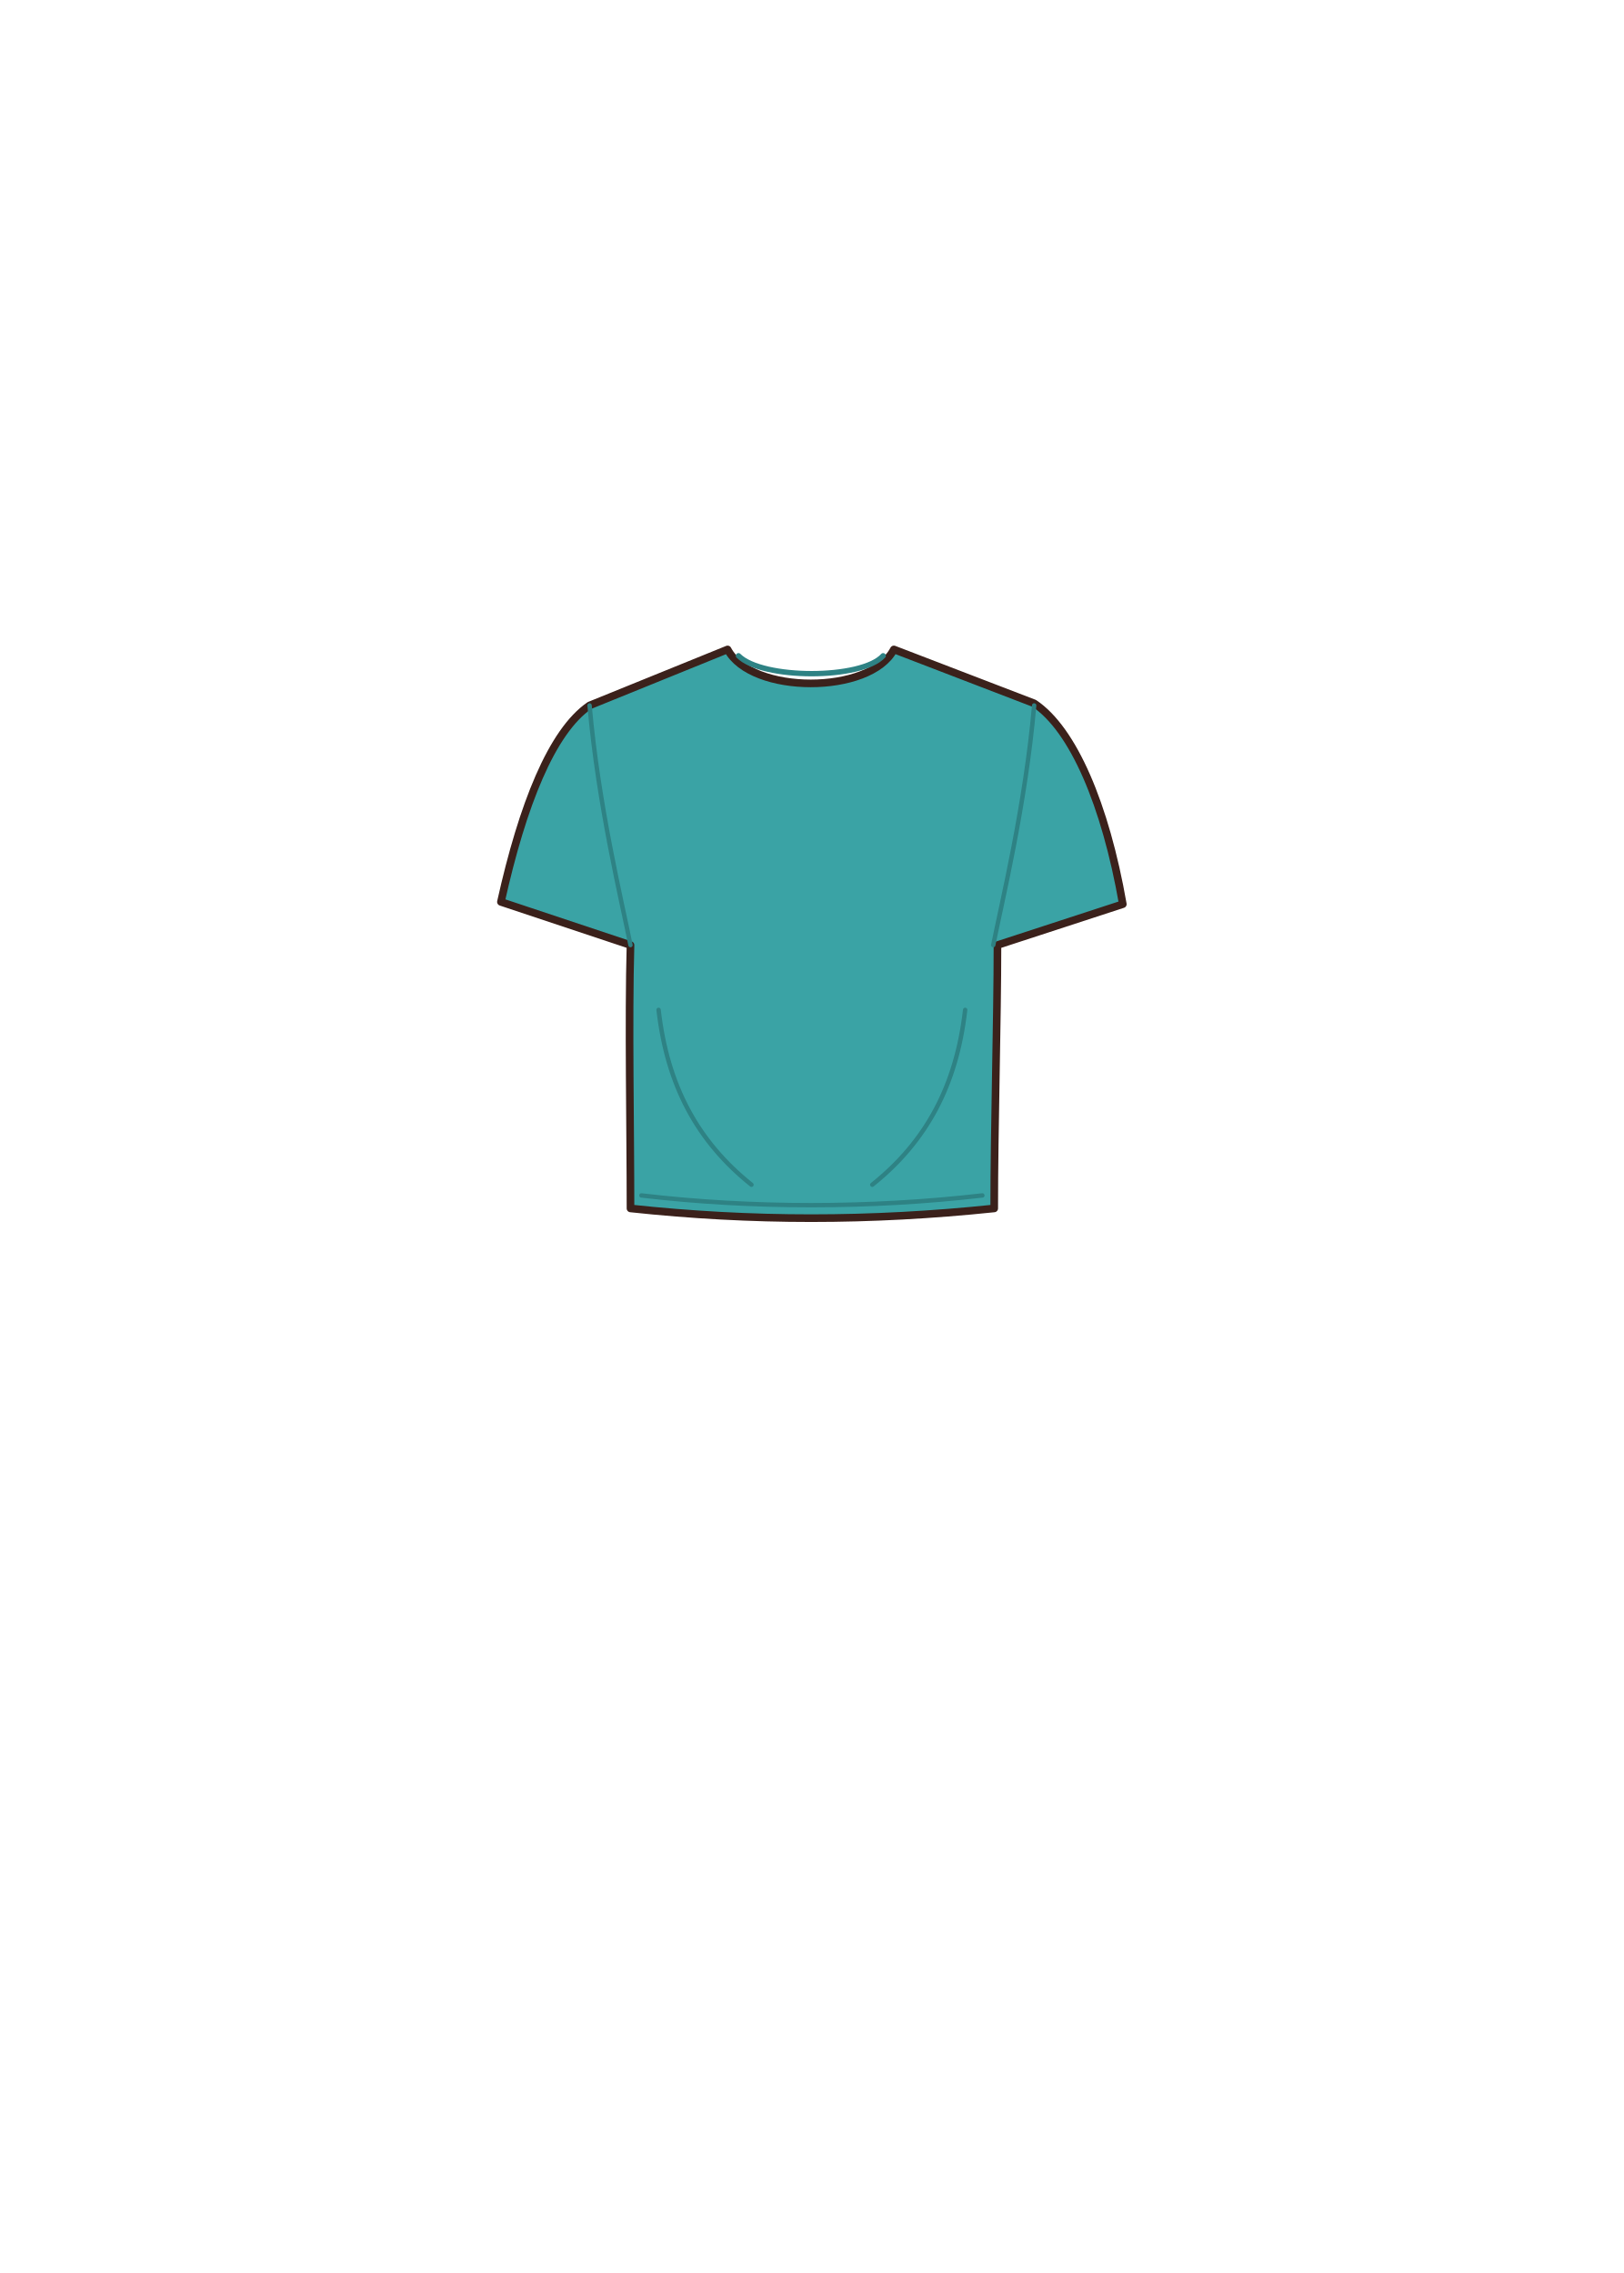
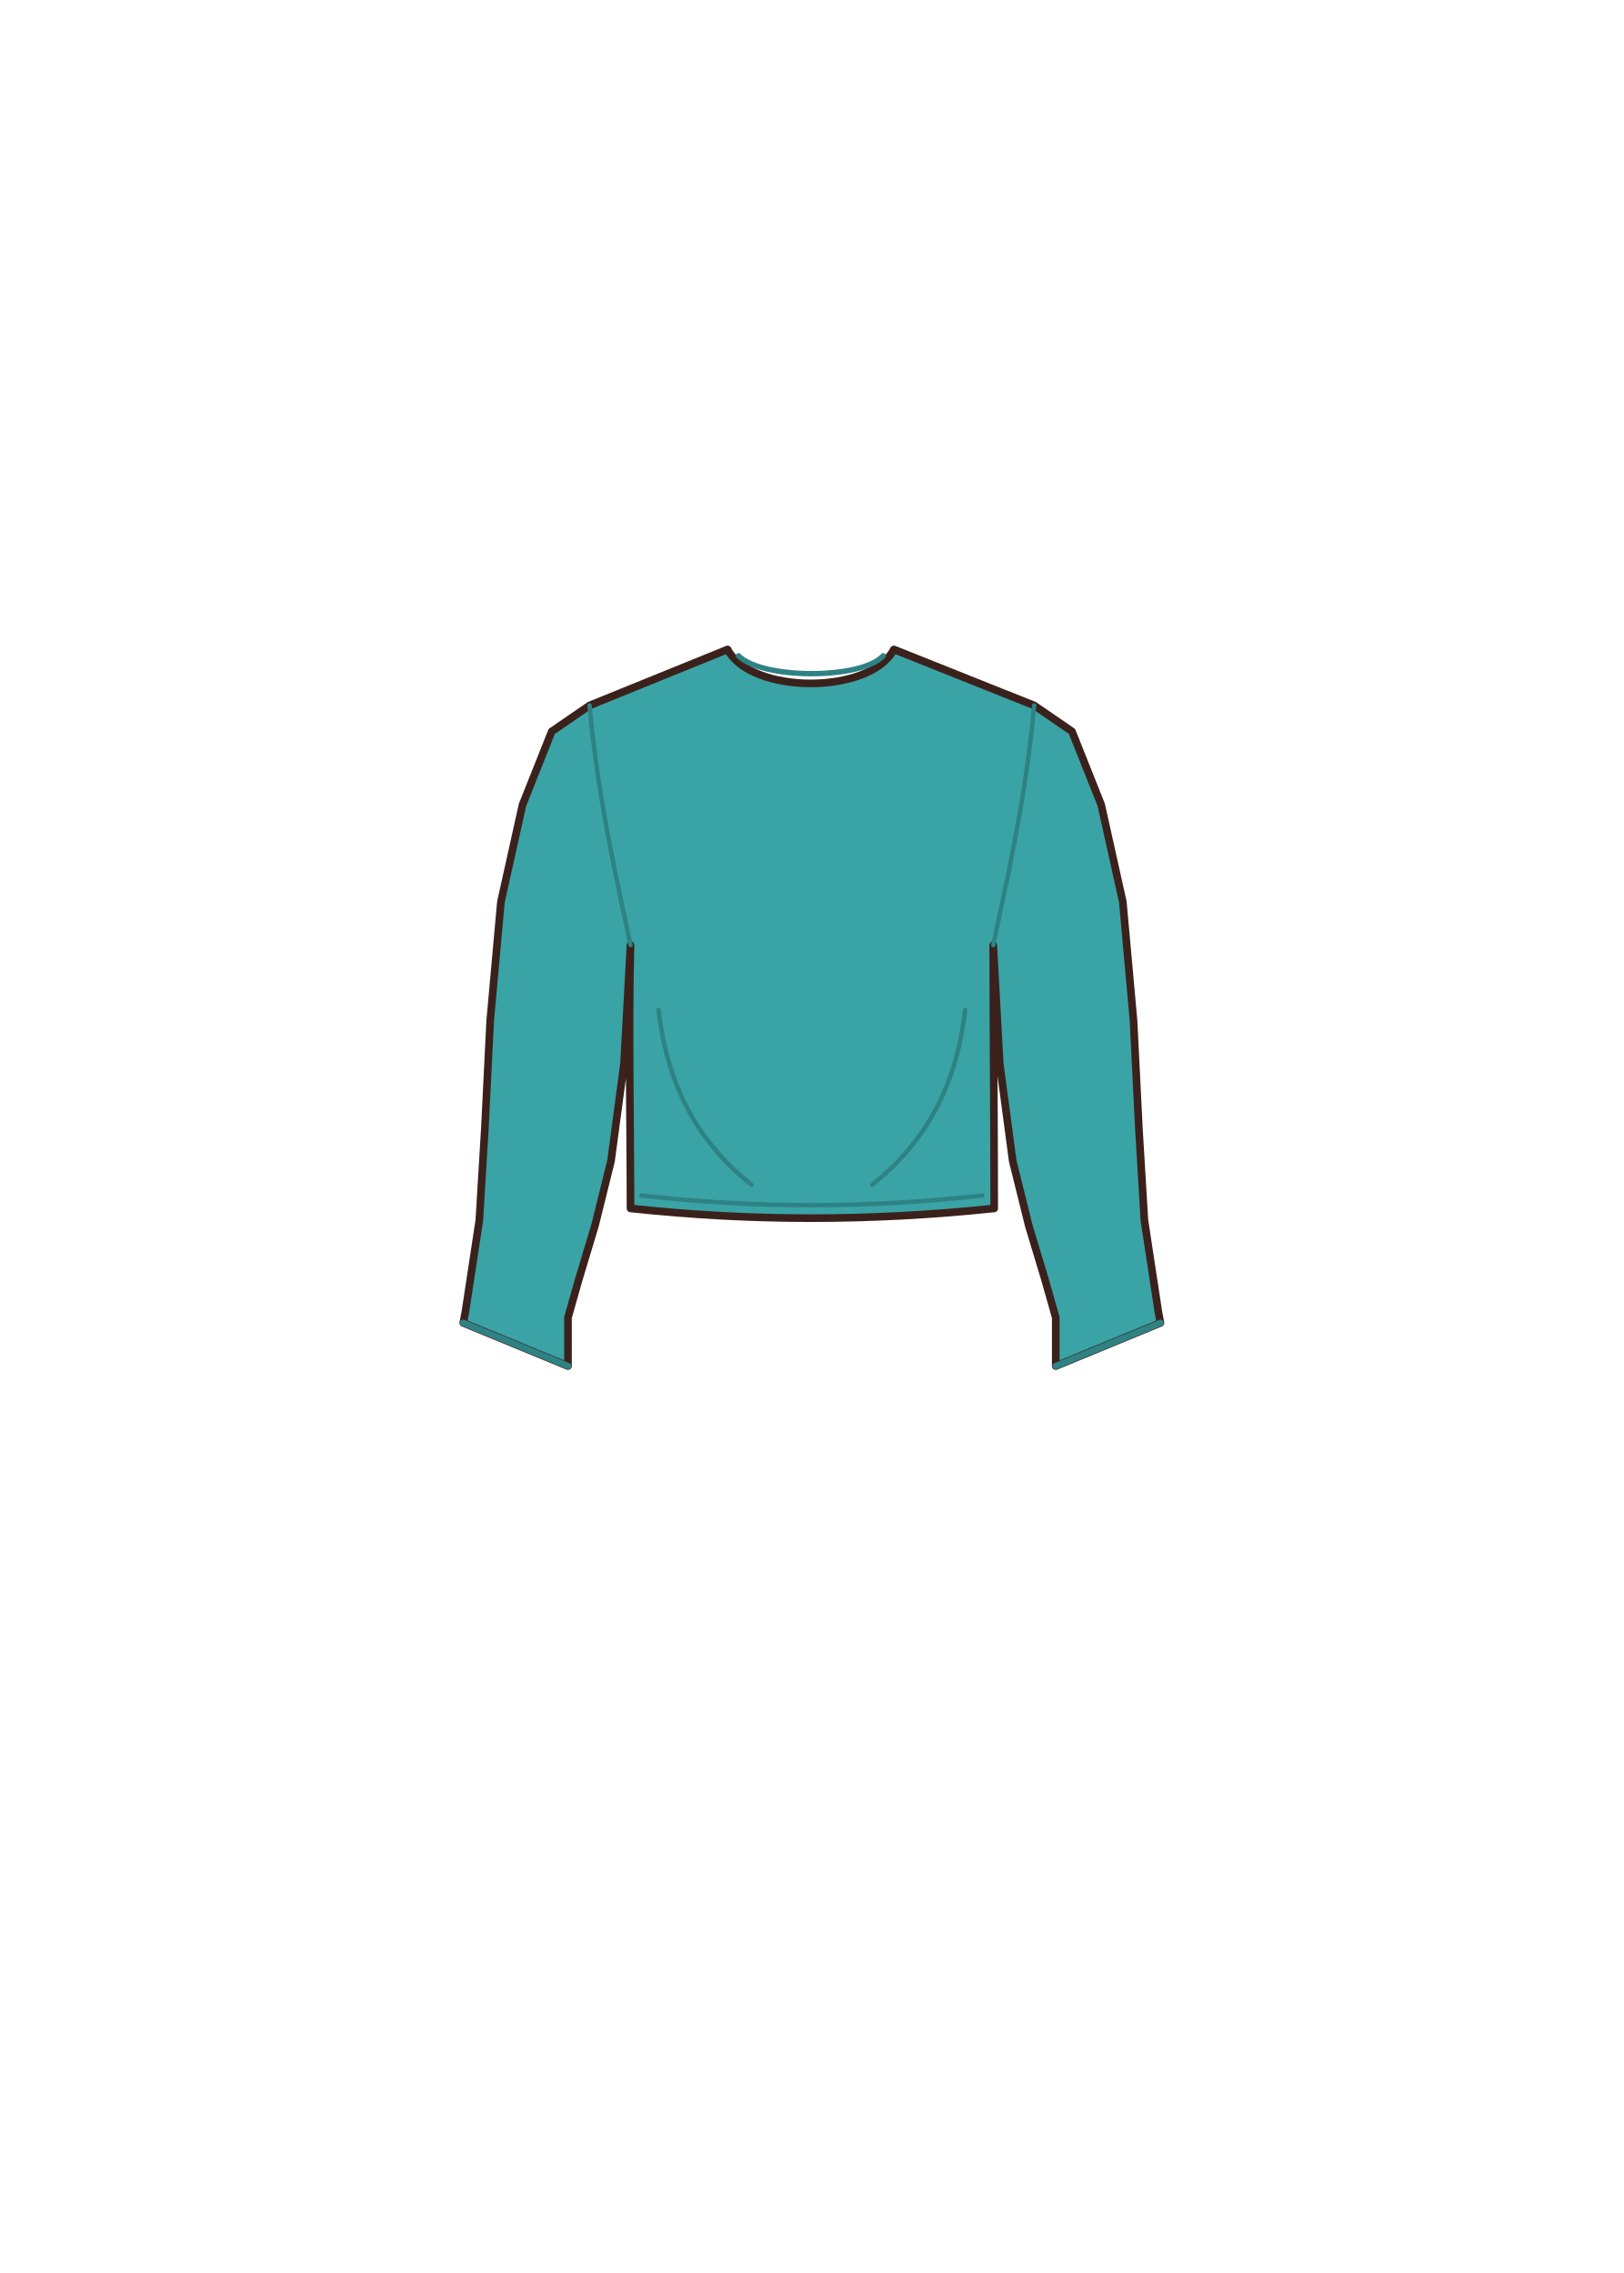
<svg xmlns="http://www.w3.org/2000/svg" viewBox="0 0 1000 1400" width="1000" height="1400">
  <g id="top">
-     <path d="M 448.1 400 L 363.1 434.5 C 339.8 450.5 321.8 495.7 308.5 555.5 L 388.3 582.1 C 387 628.6 388.3 695.1 388.3 744.3 C 462.8 752.3 535.9 752.3 612.3 744.3 C 612.3 695.1 614.3 628.6 614.3 582.1 L 691.5 556.9 C 680.8 495.7 660.9 449.2 636.9 433.2 L 550.5 400 C 535.9 427.9 462.8 427.9 448.1 400 Z" fill="#3AA3A5" stroke="#3B211B" stroke-width="4.7" stroke-linejoin="round" stroke-linecap="round" data-fill="top" data-stroke="#3B211B" />
+     <path d="M 448.1 400 L 363.1 434.5 L 339.8 450.5 L 321.8 495.7 L 308.5 555.5 L 301.9 628.6 L 298.6 695.1 L 295.2 751.6 L 286.6 808.1 L 285.3 814.8 L 349.8 841.4 L 349.8 811.5 L 356.4 788.2 L 366.4 755 L 376.3 715.1 L 384.3 655.2 L 388.3 582.1 L 388.3 582.1 C 387 628.6 388.3 695.1 388.3 744.3 C 462.8 752.3 535.9 752.3 612.3 744.3 C 612.3 695.1 611.7 628.6 611.7 582.1 L 611.7 582.1 L 615.7 655.2 L 623.7 715.1 L 633.6 755 L 643.6 788.2 L 650.2 811.5 L 650.2 841.4 L 714.7 814.8 L 713.4 808.1 L 704.8 751.6 L 701.4 695.1 L 698.1 628.6 L 691.5 555.5 L 678.2 495.7 L 660.2 450.5 L 636.9 434.5 L 550.5 400 C 535.9 427.9 462.8 427.9 448.1 400 Z" fill="#3AA3A5" stroke="#3B211B" stroke-width="4.7" stroke-linejoin="round" stroke-linecap="round" data-fill="top" data-stroke="#3B211B" />
    <path d="M 454.8 403.9 C 469.4 418.6 530.6 418.6 543.9 403.9" fill="none" stroke="#2e8284" stroke-width="3.3" stroke-linejoin="round" stroke-linecap="round" data-fill="none" data-stroke="topShade" />
    <path d="M 363.1 434.5 C 368.4 495.7 383 555.5 388.3 582.1" fill="none" stroke="#2e8284" stroke-width="2.7" stroke-linejoin="round" stroke-linecap="round" data-fill="none" data-stroke="topShade" />
    <path d="M 636.9 434.5 C 631.6 495.7 617 555.5 611.7 582.1" fill="none" stroke="#2e8284" stroke-width="2.7" stroke-linejoin="round" stroke-linecap="round" data-fill="none" data-stroke="topShade" />
+     <path d="M 285.3 814.8 L 349.8 841.4" fill="none" stroke="#2e8284" stroke-width="4" stroke-linejoin="round" stroke-linecap="round" data-fill="none" data-stroke="topShade" />
+     <path d="M 714.7 814.8 L 650.2 841.4" fill="none" stroke="#2e8284" stroke-width="4" stroke-linejoin="round" stroke-linecap="round" data-fill="none" data-stroke="topShade" />
    <path d="M 405.6 622 C 410.9 668.5 429.5 703.1 462.8 729.7" fill="none" stroke="#2e8284" stroke-width="2.7" stroke-linejoin="round" stroke-linecap="round" data-fill="none" data-stroke="topShade" />
    <path d="M 594.4 622 C 589.1 668.5 570.5 703.1 537.2 729.7" fill="none" stroke="#2e8284" stroke-width="2.7" stroke-linejoin="round" stroke-linecap="round" data-fill="none" data-stroke="topShade" />
    <path d="M 395 736.3 C 462.8 744.3 535.9 744.3 605 736.3" fill="none" stroke="#2e8284" stroke-width="2.7" stroke-linejoin="round" stroke-linecap="round" data-fill="none" data-stroke="topShade" />
  </g>
</svg>
